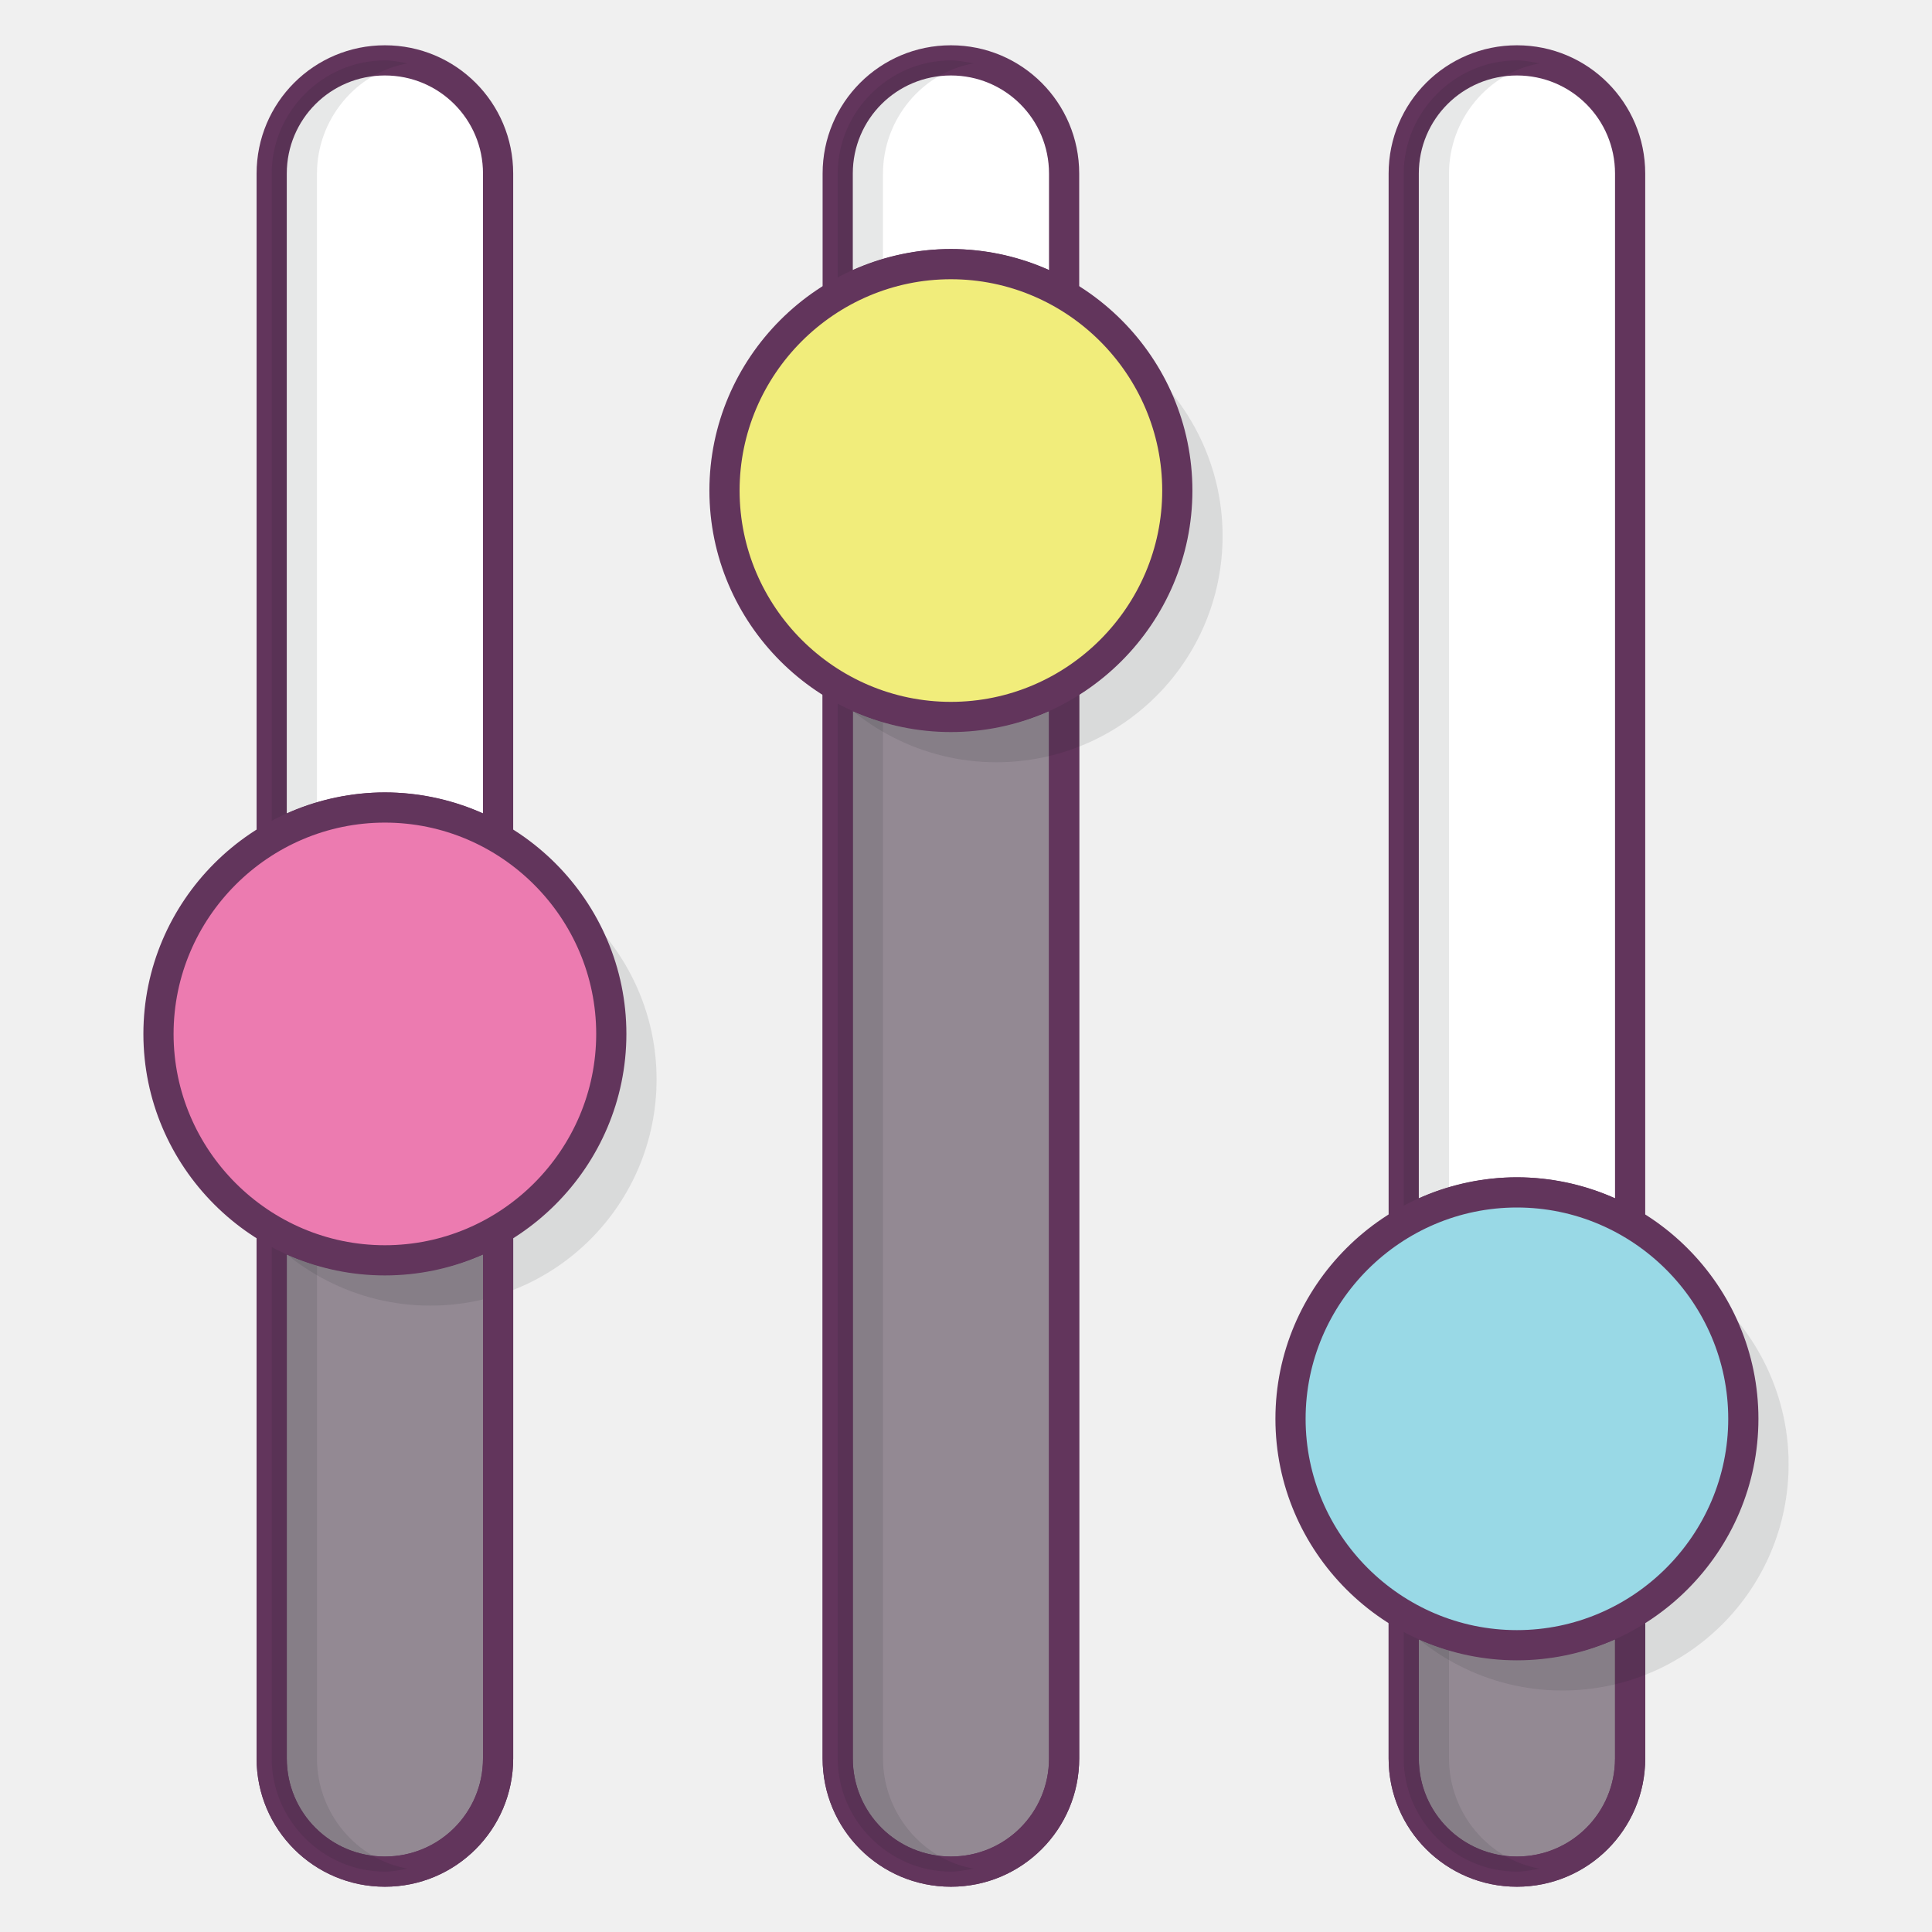
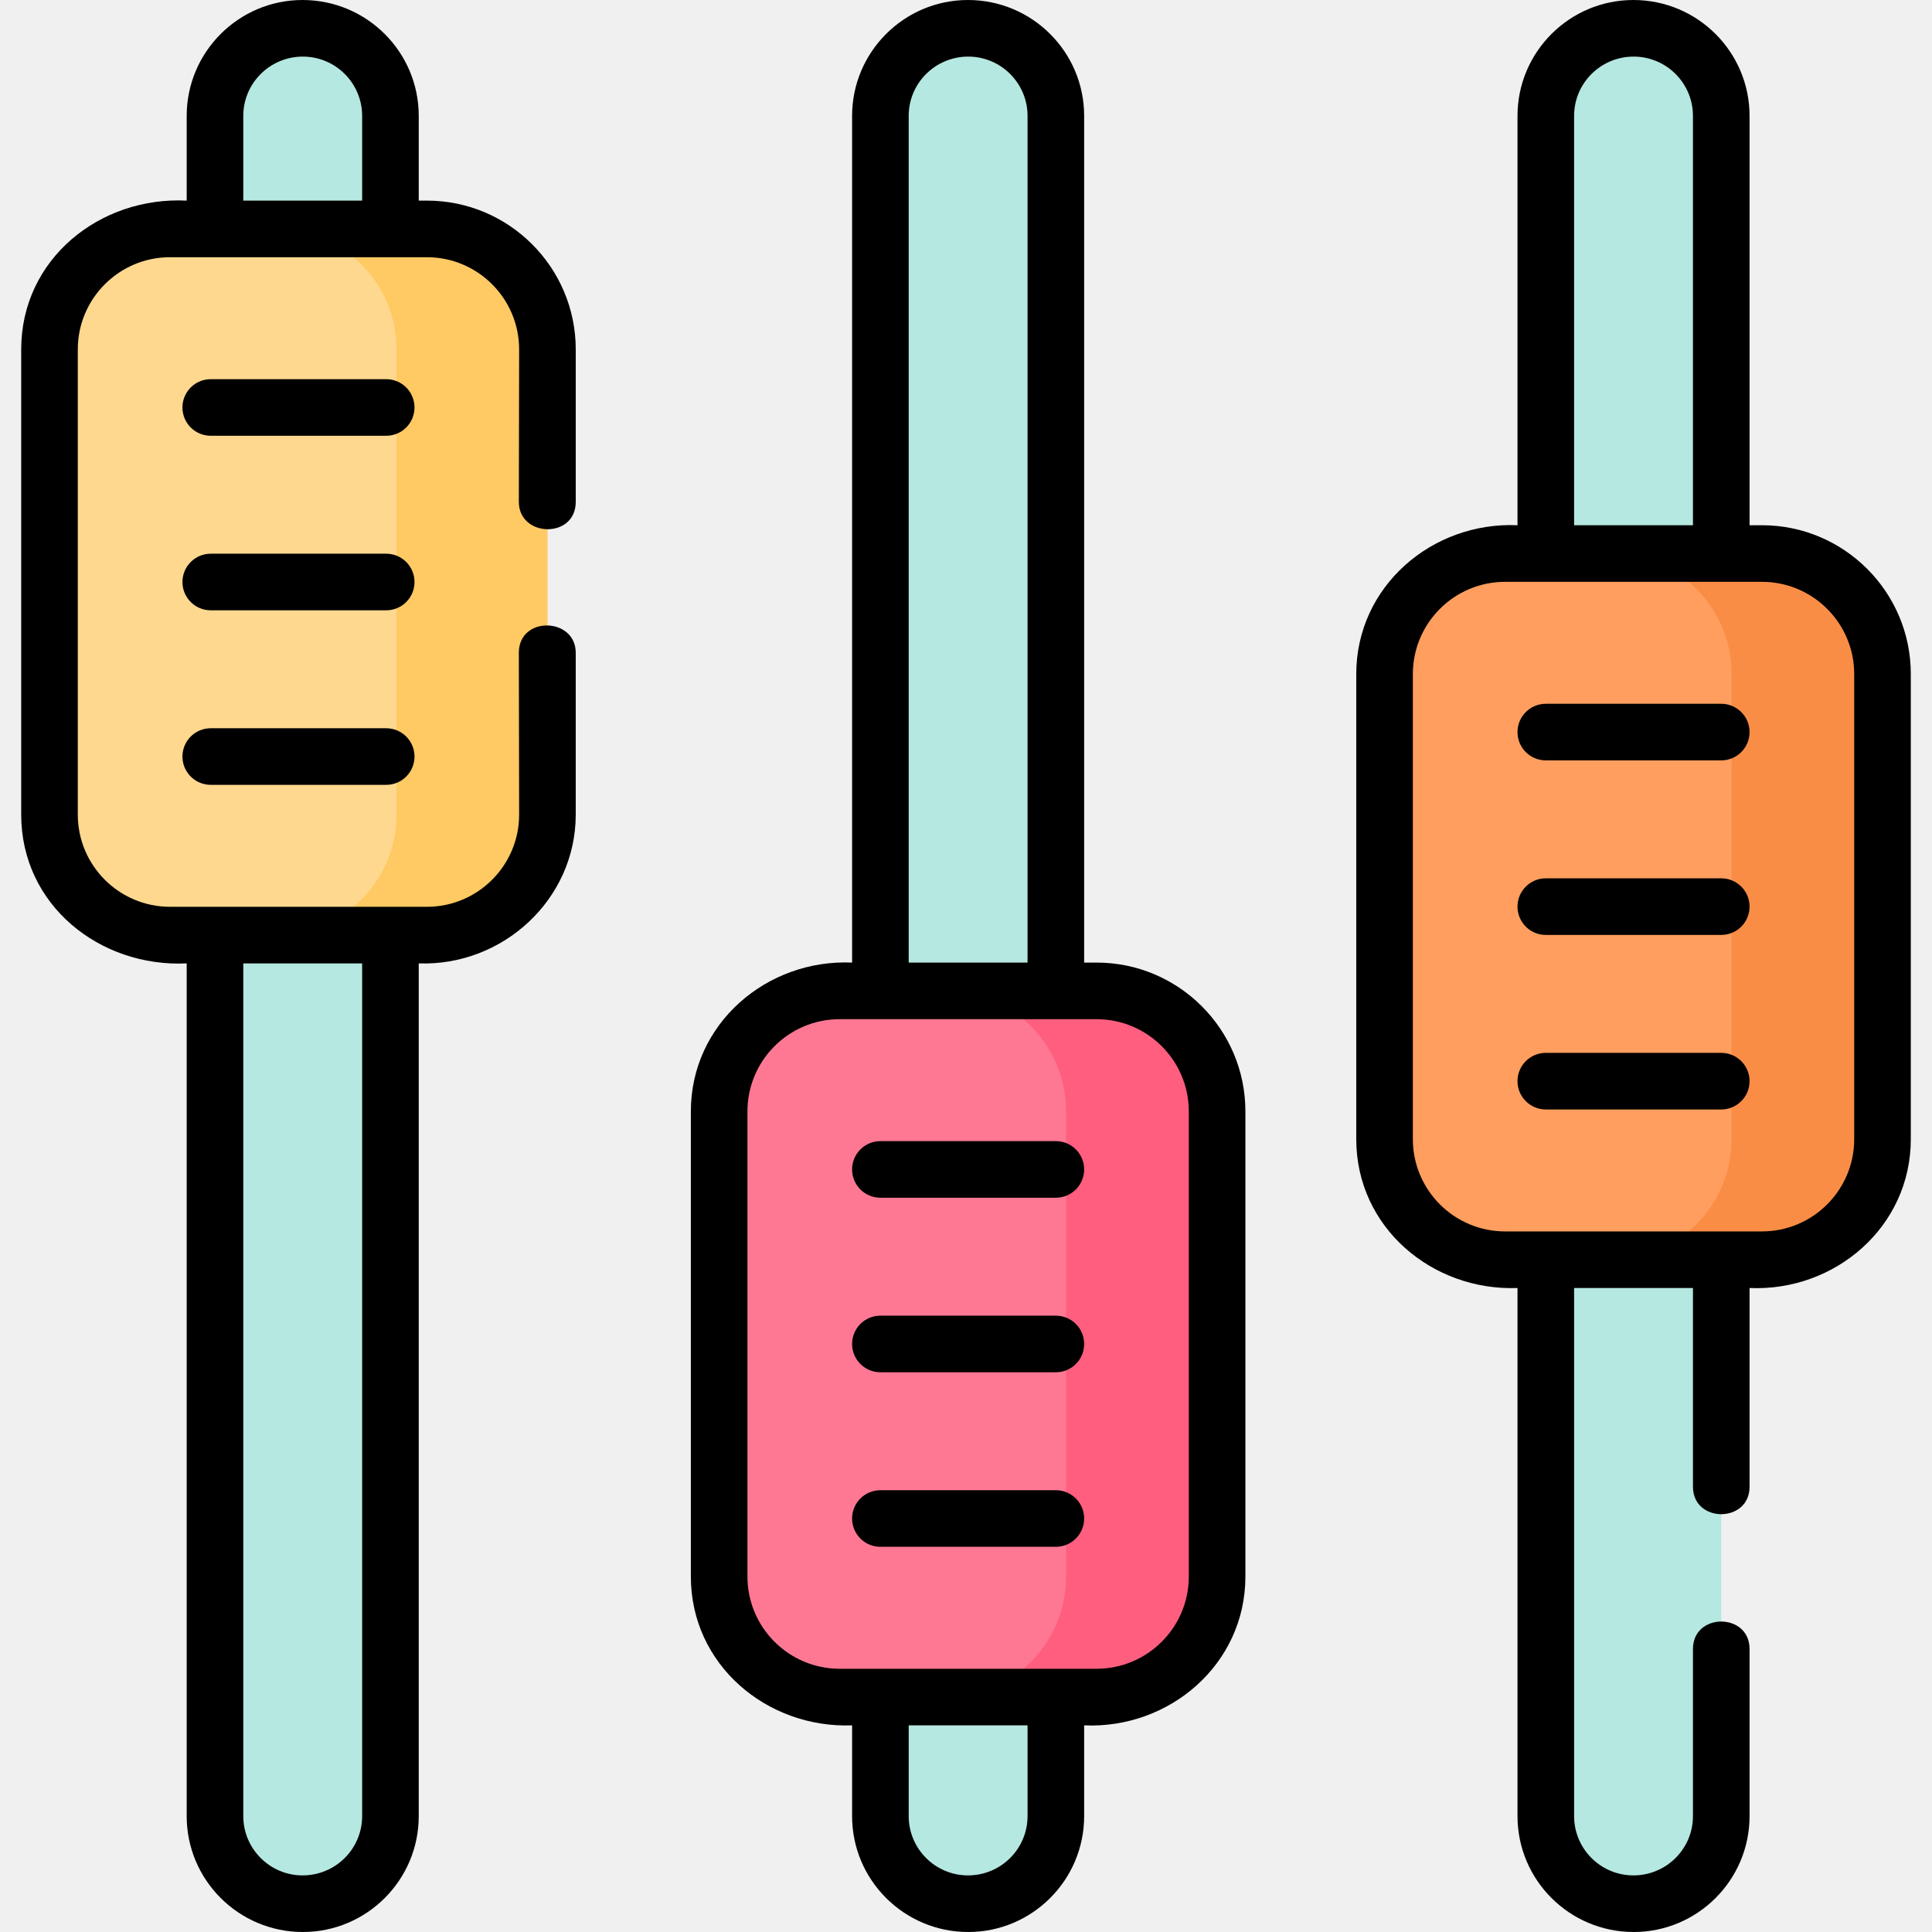
- <svg xmlns="http://www.w3.org/2000/svg" enable-background="new 0 0 128 128" id="Слой_1" version="1.1" viewBox="0 0 128 128" xml:space="preserve">
+ <svg xmlns="http://www.w3.org/2000/svg" id="Layer_1" enable-background="new 0 0 512 512" height="512" viewBox="0 0 512 512" width="512">
  <g>
    <g>
-       <path d="M93,107v9.5c0,4.1,3.4,7.5,7.5,7.5s7.5-3.4,7.5-7.5V107c-2.2,1.3-4.8,2-7.5,2S95.2,108.3,93,107z" fill="#938993" />
-       <path d="M100.5,125c-4.7,0-8.5-3.8-8.5-8.5v-11.3l1.5,0.9c4.3,2.5,9.7,2.5,14,0l1.5-0.9v11.3    C109,121.2,105.2,125,100.5,125z M94,108.6v7.9c0,3.6,2.9,6.5,6.5,6.5s6.5-2.9,6.5-6.5v-7.9C102.9,110.4,98.1,110.4,94,108.6z" fill="#62355C" />
+       <g>
+         <g fill="#b5e8e0">
+           <path d="m80.262 504.5h-.078c-12.819 0-23.21-10.392-23.21-23.21v-450.58c0-12.819 10.391-23.21 23.21-23.21h.078c12.819 0 23.21 10.392 23.21 23.21v450.58c0 12.818-10.392 23.21-23.21 23.21z" />
+           <path d="m256.602 504.5h-.078c-12.819 0-23.21-10.392-23.21-23.21v-450.58c0-12.819 10.392-23.21 23.21-23.21h.078c12.819 0 23.21 10.392 23.21 23.21v450.58c0 12.818-10.392 23.21-23.21 23.21z" />
+           <path d="m432.941 504.5h-.078c-12.819 0-23.21-10.392-23.21-23.21v-450.58c0-12.819 10.392-23.21 23.21-23.21h.078c12.819 0 23.21 10.392 23.21 23.21v450.58c.001 12.818-10.391 23.21-23.21 23.21z" />
+         </g>
+         <g>
+           <path d="m113.147 247.811h-68.099c-17.635 0-31.931-14.296-31.931-31.931v-123.283c0-17.635 14.296-31.931 31.931-31.931h68.099c17.635 0 31.931 14.296 31.931 31.931v123.283c0 17.635-14.296 31.931-31.931 31.931z" fill="#ffd88f" />
+         </g>
+         <path d="m113.147 60.666h-40c17.635 0 31.931 14.296 31.931 31.931v123.283c0 17.635-14.296 31.931-31.931 31.931h40c17.635 0 31.931-14.296 31.931-31.931v-123.283c0-17.635-14.296-31.931-31.931-31.931z" fill="#ffc963" />
+         <g>
+           <path d="m290.612 449.739h-68.099c-17.635 0-31.931-14.296-31.931-31.931v-123.283c0-17.635 14.296-31.931 31.931-31.931h68.099c17.635 0 31.931 14.296 31.931 31.931v123.283c0 17.635-14.296 31.931-31.931 31.931z" fill="#ff7893" />
+         </g>
+         <path d="m290.612 262.594h-40c17.635 0 31.931 14.296 31.931 31.931v123.283c0 17.635-14.296 31.931-31.931 31.931h40c17.635 0 31.931-14.296 31.931-31.931v-123.283c0-17.635-14.296-31.931-31.931-31.931z" fill="#ff5e7f" />
+         <g>
+           <path d="m466.952 333.837h-68.099c-17.635 0-31.931-14.296-31.931-31.931v-123.283c0-17.635 14.296-31.931 31.931-31.931h68.099c17.635 0 31.931 14.296 31.931 31.931v123.283c0 17.635-14.296 31.931-31.931 31.931z" fill="#ff9e5e" />
+         </g>
+         <path d="m466.952 146.692h-40c17.635 0 31.931 14.296 31.931 31.931v123.283c0 17.635-14.296 31.931-31.931 31.931h40c17.635 0 31.931-14.296 31.931-31.931v-123.283c0-17.635-14.296-31.931-31.931-31.931z" fill="#fa8d46" />
+       </g>
    </g>
    <g>
-       <path d="M55.5,45.5v71c0,4.1,3.4,7.5,7.5,7.5c4.1,0,7.5-3.4,7.5-7.5v-71c-2.2,1.3-4.8,2-7.5,2    C60.3,47.5,57.7,46.8,55.5,45.5z" fill="#938993" />
-       <path d="M63,125c-4.7,0-8.5-3.8-8.5-8.5V43.7l1.5,0.9c4.3,2.5,9.7,2.5,14,0l1.5-0.9v72.8    C71.5,121.2,67.7,125,63,125z M56.5,47.1v69.4c0,3.6,2.9,6.5,6.5,6.5s6.5-2.9,6.5-6.5V47.1C65.4,48.9,60.6,48.9,56.5,47.1z" fill="#62355C" />
-     </g>
-     <g>
-       <path d="M18,81.5v35c0,4.1,3.4,7.5,7.5,7.5s7.5-3.4,7.5-7.5v-35c-2.2,1.3-4.8,2-7.5,2S20.2,82.8,18,81.5z" fill="#938993" />
-       <path d="M25.5,125c-4.7,0-8.5-3.8-8.5-8.5V79.7l1.5,0.9c4.3,2.5,9.7,2.5,14,0l1.5-0.9v36.8    C34,121.2,30.2,125,25.5,125z M19,83.1v33.4c0,3.6,2.9,6.5,6.5,6.5s6.5-2.9,6.5-6.5V83.1C27.9,84.9,23.1,84.9,19,83.1z" fill="#62355C" />
-     </g>
-     <g>
-       <path d="M70.5,19.5v-8C70.5,7.4,67.1,4,63,4c-4.1,0-7.5,3.4-7.5,7.5v8c2.2-1.3,4.8-2,7.5-2    C65.7,17.5,68.3,18.2,70.5,19.5z" fill="#FFFFFF" />
-     </g>
-     <g>
-       <path d="M108,81V11.5c0-4.1-3.4-7.5-7.5-7.5S93,7.4,93,11.5V81c2.2-1.3,4.8-2,7.5-2S105.8,79.7,108,81z" fill="#FFFFFF" />
-     </g>
-     <g opacity="0.1">
-       <path d="M37.5,59.5c1.9,2.5,3,5.6,3,9c0,8.3-6.7,15-15,15c-3.4,0-6.5-1.1-9-3c2.7,3.6,7.1,6,12,6    c8.3,0,15-6.7,15-15C43.5,66.6,41.1,62.2,37.5,59.5z" fill="#0E1015" />
-     </g>
-     <g>
-       <path d="M33,55.5v-44C33,7.4,29.6,4,25.5,4S18,7.4,18,11.5v44c2.2-1.3,4.8-2,7.5-2S30.8,54.2,33,55.5z" fill="#FFFFFF" />
-     </g>
-     <g>
-       <path d="M100.5,125c-4.7,0-8.5-3.8-8.5-8.5V107c0-0.4,0.2-0.7,0.5-0.9s0.7-0.2,1,0c4.3,2.5,9.7,2.5,14,0    c0.3-0.2,0.7-0.2,1,0c0.3,0.2,0.5,0.5,0.5,0.9v9.5C109,121.2,105.2,125,100.5,125z M94,108.6v7.9c0,3.6,2.9,6.5,6.5,6.5    s6.5-2.9,6.5-6.5v-7.9C102.9,110.4,98.1,110.4,94,108.6z" fill="#62355C" />
-     </g>
-     <g>
-       <path d="M63,125c-4.7,0-8.5-3.8-8.5-8.5v-71c0-0.4,0.2-0.7,0.5-0.9c0.3-0.2,0.7-0.2,1,0c4.3,2.5,9.7,2.5,14,0    c0.3-0.2,0.7-0.2,1,0c0.3,0.2,0.5,0.5,0.5,0.9v71C71.5,121.2,67.7,125,63,125z M56.5,47.1v69.4c0,3.6,2.9,6.5,6.5,6.5    s6.5-2.9,6.5-6.5V47.1C65.4,48.9,60.6,48.9,56.5,47.1z" fill="#62355C" />
-     </g>
-     <g>
-       <path d="M25.5,125c-4.7,0-8.5-3.8-8.5-8.5v-35c0-0.4,0.2-0.7,0.5-0.9c0.3-0.2,0.7-0.2,1,0c4.3,2.5,9.7,2.5,14,0    c0.3-0.2,0.7-0.2,1,0c0.3,0.2,0.5,0.5,0.5,0.9v35C34,121.2,30.2,125,25.5,125z M19,83.1v33.4c0,3.6,2.9,6.5,6.5,6.5    s6.5-2.9,6.5-6.5V83.1C27.9,84.9,23.1,84.9,19,83.1z" fill="#62355C" />
-     </g>
-     <g>
-       <path d="M70.5,20.5c-0.2,0-0.3,0-0.5-0.1c-4.3-2.5-9.7-2.5-14,0c-0.3,0.2-0.7,0.2-1,0c-0.3-0.2-0.5-0.5-0.5-0.9v-8    C54.5,6.8,58.3,3,63,3s8.5,3.8,8.5,8.5v8c0,0.4-0.2,0.7-0.5,0.9C70.8,20.5,70.7,20.5,70.5,20.5z M63,16.5c2.2,0,4.5,0.5,6.5,1.4    v-6.4C69.5,7.9,66.6,5,63,5s-6.5,2.9-6.5,6.5v6.4C58.5,17,60.8,16.5,63,16.5z" fill="#62355C" />
-     </g>
-     <g>
-       <path d="M108,82c-0.2,0-0.3,0-0.5-0.1c-4.3-2.5-9.7-2.5-14,0c-0.3,0.2-0.7,0.2-1,0C92.2,81.7,92,81.4,92,81V11.5    c0-4.7,3.8-8.5,8.5-8.5s8.5,3.8,8.5,8.5V81c0,0.4-0.2,0.7-0.5,0.9C108.3,82,108.2,82,108,82z M100.5,78c2.2,0,4.5,0.5,6.5,1.4    V11.5c0-3.6-2.9-6.5-6.5-6.5S94,7.9,94,11.5v67.9C96,78.5,98.3,78,100.5,78z" fill="#62355C" />
-     </g>
-     <g>
-       <path d="M33,56.5c-0.2,0-0.3,0-0.5-0.1c-4.3-2.5-9.7-2.5-14,0c-0.3,0.2-0.7,0.2-1,0c-0.3-0.2-0.5-0.5-0.5-0.9v-44    C17,6.8,20.8,3,25.5,3S34,6.8,34,11.5v44c0,0.4-0.2,0.7-0.5,0.9C33.3,56.5,33.2,56.5,33,56.5z M25.5,52.5c2.2,0,4.5,0.5,6.5,1.4    V11.5C32,7.9,29.1,5,25.5,5S19,7.9,19,11.5v42.4C21,53,23.3,52.5,25.5,52.5z" fill="#62355C" />
-     </g>
-     <g opacity="0.1">
-       <path d="M75,23.5c1.9,2.5,3,5.6,3,9c0,8.3-6.7,15-15,15c-3.4,0-6.5-1.1-9-3c2.7,3.6,7.1,6,12,6c8.3,0,15-6.7,15-15    C81,30.6,78.6,26.2,75,23.5z" fill="#0E1015" />
-     </g>
-     <g opacity="0.1">
-       <path d="M112.5,85c1.9,2.5,3,5.6,3,9c0,8.3-6.7,15-15,15c-3.4,0-6.5-1.1-9-3c2.7,3.6,7.1,6,12,6    c8.3,0,15-6.7,15-15C118.5,92.1,116.1,87.7,112.5,85z" fill="#0E1015" />
-     </g>
-     <g opacity="0.1">
-       <path d="M21,116.5v-105c0-3.6,2.6-6.7,6-7.3C26.5,4.1,26,4,25.5,4C21.4,4,18,7.4,18,11.5v105    c0,4.1,3.4,7.5,7.5,7.5c0.5,0,1-0.1,1.5-0.2C23.6,123.2,21,120.1,21,116.5z" fill="#0E1015" />
-     </g>
-     <g opacity="0.1">
-       <path d="M96,116.5v-105c0-3.6,2.6-6.7,6-7.3c-0.5-0.1-1-0.2-1.5-0.2C96.4,4,93,7.4,93,11.5v105    c0,4.1,3.4,7.5,7.5,7.5c0.5,0,1-0.1,1.5-0.2C98.6,123.2,96,120.1,96,116.5z" fill="#0E1015" />
-     </g>
-     <g opacity="0.1">
-       <path d="M58.5,116.5v-105c0-3.6,2.6-6.7,6-7.3C64,4.1,63.5,4,63,4c-4.1,0-7.5,3.4-7.5,7.5v105    c0,4.1,3.4,7.5,7.5,7.5c0.5,0,1-0.1,1.5-0.2C61.1,123.2,58.5,120.1,58.5,116.5z" fill="#0E1015" />
-     </g>
-     <g>
-       <circle cx="63" cy="32.5" fill="#F1ED7B" r="15" />
-     </g>
-     <g>
-       <circle cx="25.5" cy="68.5" fill="#EC7BB0" r="15" />
-     </g>
-     <g>
-       <circle cx="100.5" cy="94" fill="#99D9E6" r="15" />
-     </g>
-     <g>
-       <path d="M63,48.5c-8.8,0-16-7.2-16-16s7.2-16,16-16s16,7.2,16,16S71.8,48.5,63,48.5z M63,18.5c-7.7,0-14,6.3-14,14    s6.3,14,14,14s14-6.3,14-14S70.7,18.5,63,18.5z" fill="#62355C" />
-     </g>
-     <g>
-       <path d="M25.5,84.5c-8.8,0-16-7.2-16-16s7.2-16,16-16s16,7.2,16,16S34.3,84.5,25.5,84.5z M25.5,54.5    c-7.7,0-14,6.3-14,14s6.3,14,14,14s14-6.3,14-14S33.2,54.5,25.5,54.5z" fill="#62355C" />
-     </g>
-     <g>
-       <path d="M100.5,110c-8.8,0-16-7.2-16-16s7.2-16,16-16s16,7.2,16,16S109.3,110,100.5,110z M100.5,80    c-7.7,0-14,6.3-14,14s6.3,14,14,14s14-6.3,14-14S108.2,80,100.5,80z" fill="#62355C" />
+       <path d="m113.147 53.166h-2.175v-22.456c0-16.934-13.777-30.71-30.788-30.71-16.934 0-30.71 13.776-30.71 30.71v22.456c-22.985-1.145-43.857 15.46-43.857 39.432v123.282c0 24.002 20.867 40.512 43.856 39.431v225.979c0 16.934 13.776 30.71 30.788 30.71 16.934 0 30.71-13.776 30.71-30.71v-225.979c22.21.781 41.606-16.895 41.606-39.431v-42.882c0-9.434-15.078-9.883-15.078.002 0 14.287.078 28.588.078 42.88 0 13.471-10.959 24.431-24.431 24.431h-68.098c-13.471 0-24.431-10.96-24.431-24.431v-123.282c0-13.472 10.959-24.432 24.431-24.432h68.099c13.471 0 24.431 10.96 24.431 24.432 0 13.466-.078 26.941-.078 40.402 0 9.459 15.078 9.869 15.078.004v-40.406c0-21.743-17.689-39.432-39.431-39.432zm-17.175 428.124c0 8.662-7.047 15.71-15.788 15.71-8.663 0-15.71-7.048-15.71-15.71v-225.979h31.498zm-31.498-450.58c0-8.662 7.047-15.71 15.788-15.71 8.663 0 15.71 7.048 15.71 15.71v22.456h-31.498z" />
+       <path d="m290.612 255.094h-3.3v-224.384c0-16.934-13.776-30.71-30.788-30.71-16.934 0-30.71 13.776-30.71 30.71v224.384c-22.604-.988-42.731 16.189-42.731 39.431v123.283c0 23.349 20.118 40.263 42.731 39.432v24.051c0 16.934 13.777 30.71 30.788 30.71 16.934 0 30.71-13.776 30.71-30.71v-24.051c22.604.988 42.731-16.189 42.731-39.432v-123.284c0-21.742-17.689-39.43-39.431-39.43zm-49.799-224.384c0-8.662 7.048-15.71 15.788-15.71 8.663 0 15.71 7.048 15.71 15.71v224.384h-31.498zm31.499 450.58c0 8.662-7.047 15.71-15.788 15.71-8.663 0-15.71-7.048-15.71-15.71v-24.051h31.498zm42.731-63.482c0 13.472-10.96 24.432-24.431 24.432h-68.099c-13.471 0-24.431-10.96-24.431-24.432v-123.284c0-13.471 10.959-24.431 24.431-24.431h68.099c13.471 0 24.431 10.96 24.431 24.431z" />
+       <path d="m466.952 139.191h-3.3v-108.481c0-16.934-13.776-30.71-30.788-30.71-16.934 0-30.71 13.776-30.71 30.71v108.481c-22.604-.988-42.731 16.19-42.731 39.432v123.282c0 23.349 20.118 40.263 42.731 39.432v139.953c0 16.934 13.777 30.71 30.788 30.71 16.934 0 30.71-13.776 30.71-30.71v-44.29c0-9.697-15-9.697-15 0v44.29c0 8.662-7.047 15.71-15.788 15.71-8.663 0-15.71-7.048-15.71-15.71v-139.953h31.498v52.663c0 9.697 15 9.697 15 0v-52.663c22.604.988 42.731-16.189 42.731-39.432v-123.282c0-21.742-17.689-39.432-39.431-39.432zm-49.799-108.481c0-8.662 7.048-15.71 15.788-15.71 8.663 0 15.71 7.048 15.71 15.71v108.481h-31.498zm74.23 271.195c0 13.472-10.96 24.432-24.431 24.432h-68.099c-13.471 0-24.431-10.96-24.431-24.432v-123.282c0-13.472 10.959-24.432 24.431-24.432h68.099c13.471 0 24.431 10.96 24.431 24.432z" />
+       <path d="m102.347 100.484h-46.498c-4.142 0-7.5 3.357-7.5 7.5s3.358 7.5 7.5 7.5h46.498c4.142 0 7.5-3.357 7.5-7.5s-3.358-7.5-7.5-7.5z" />
+       <path d="m102.347 146.738h-46.498c-4.142 0-7.5 3.357-7.5 7.5s3.358 7.5 7.5 7.5h46.498c4.142 0 7.5-3.357 7.5-7.5s-3.358-7.5-7.5-7.5z" />
+       <path d="m102.347 192.993h-46.498c-4.142 0-7.5 3.357-7.5 7.5s3.358 7.5 7.5 7.5h46.498c4.142 0 7.5-3.357 7.5-7.5s-3.358-7.5-7.5-7.5z" />
+       <path d="m279.812 302.412h-46.498c-4.142 0-7.5 3.357-7.5 7.5s3.358 7.5 7.5 7.5h46.498c4.142 0 7.5-3.357 7.5-7.5s-3.358-7.5-7.5-7.5z" />
+       <path d="m279.812 348.666h-46.498c-4.142 0-7.5 3.357-7.5 7.5s3.358 7.5 7.5 7.5h46.498c4.142 0 7.5-3.357 7.5-7.5s-3.358-7.5-7.5-7.5z" />
+       <path d="m279.812 394.921h-46.498c-4.142 0-7.5 3.357-7.5 7.5s3.358 7.5 7.5 7.5h46.498c4.142 0 7.5-3.357 7.5-7.5s-3.358-7.5-7.5-7.5z" />
+       <path d="m456.151 186.51h-46.498c-4.142 0-7.5 3.357-7.5 7.5s3.358 7.5 7.5 7.5h46.498c4.142 0 7.5-3.357 7.5-7.5s-3.358-7.5-7.5-7.5z" />
+       <path d="m456.151 232.764h-46.498c-4.142 0-7.5 3.357-7.5 7.5s3.358 7.5 7.5 7.5h46.498c4.142 0 7.5-3.357 7.5-7.5s-3.358-7.5-7.5-7.5z" />
+       <path d="m456.151 279.019h-46.498c-4.142 0-7.5 3.357-7.5 7.5s3.358 7.5 7.5 7.5h46.498c4.142 0 7.5-3.357 7.5-7.5s-3.358-7.5-7.5-7.5z" />
    </g>
  </g>
</svg>
